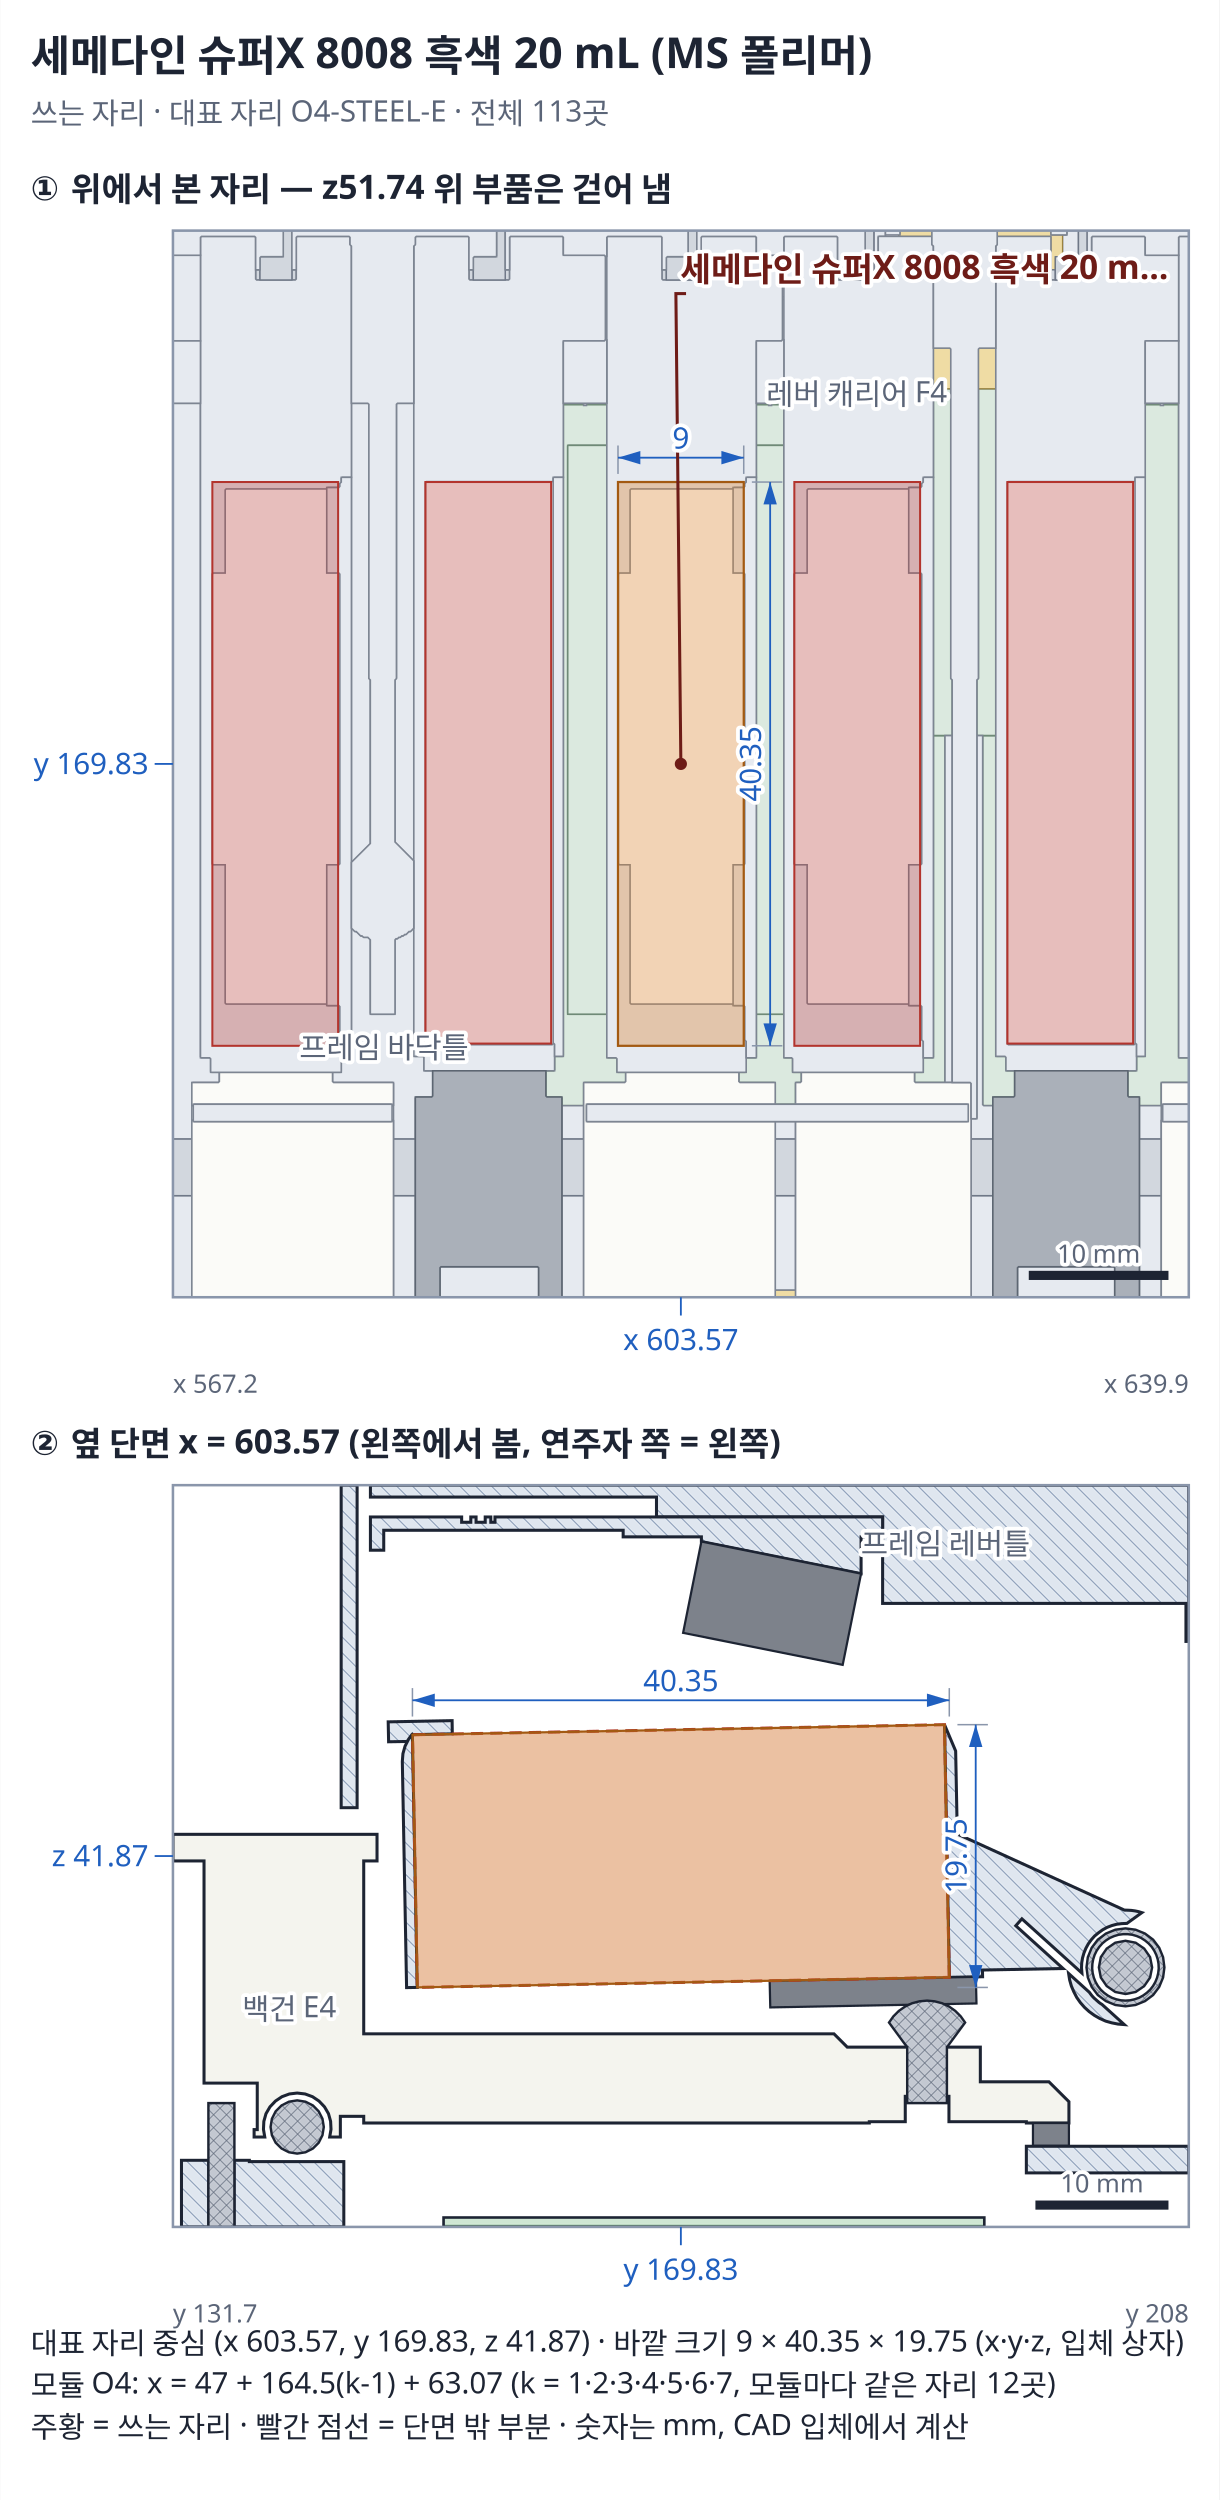
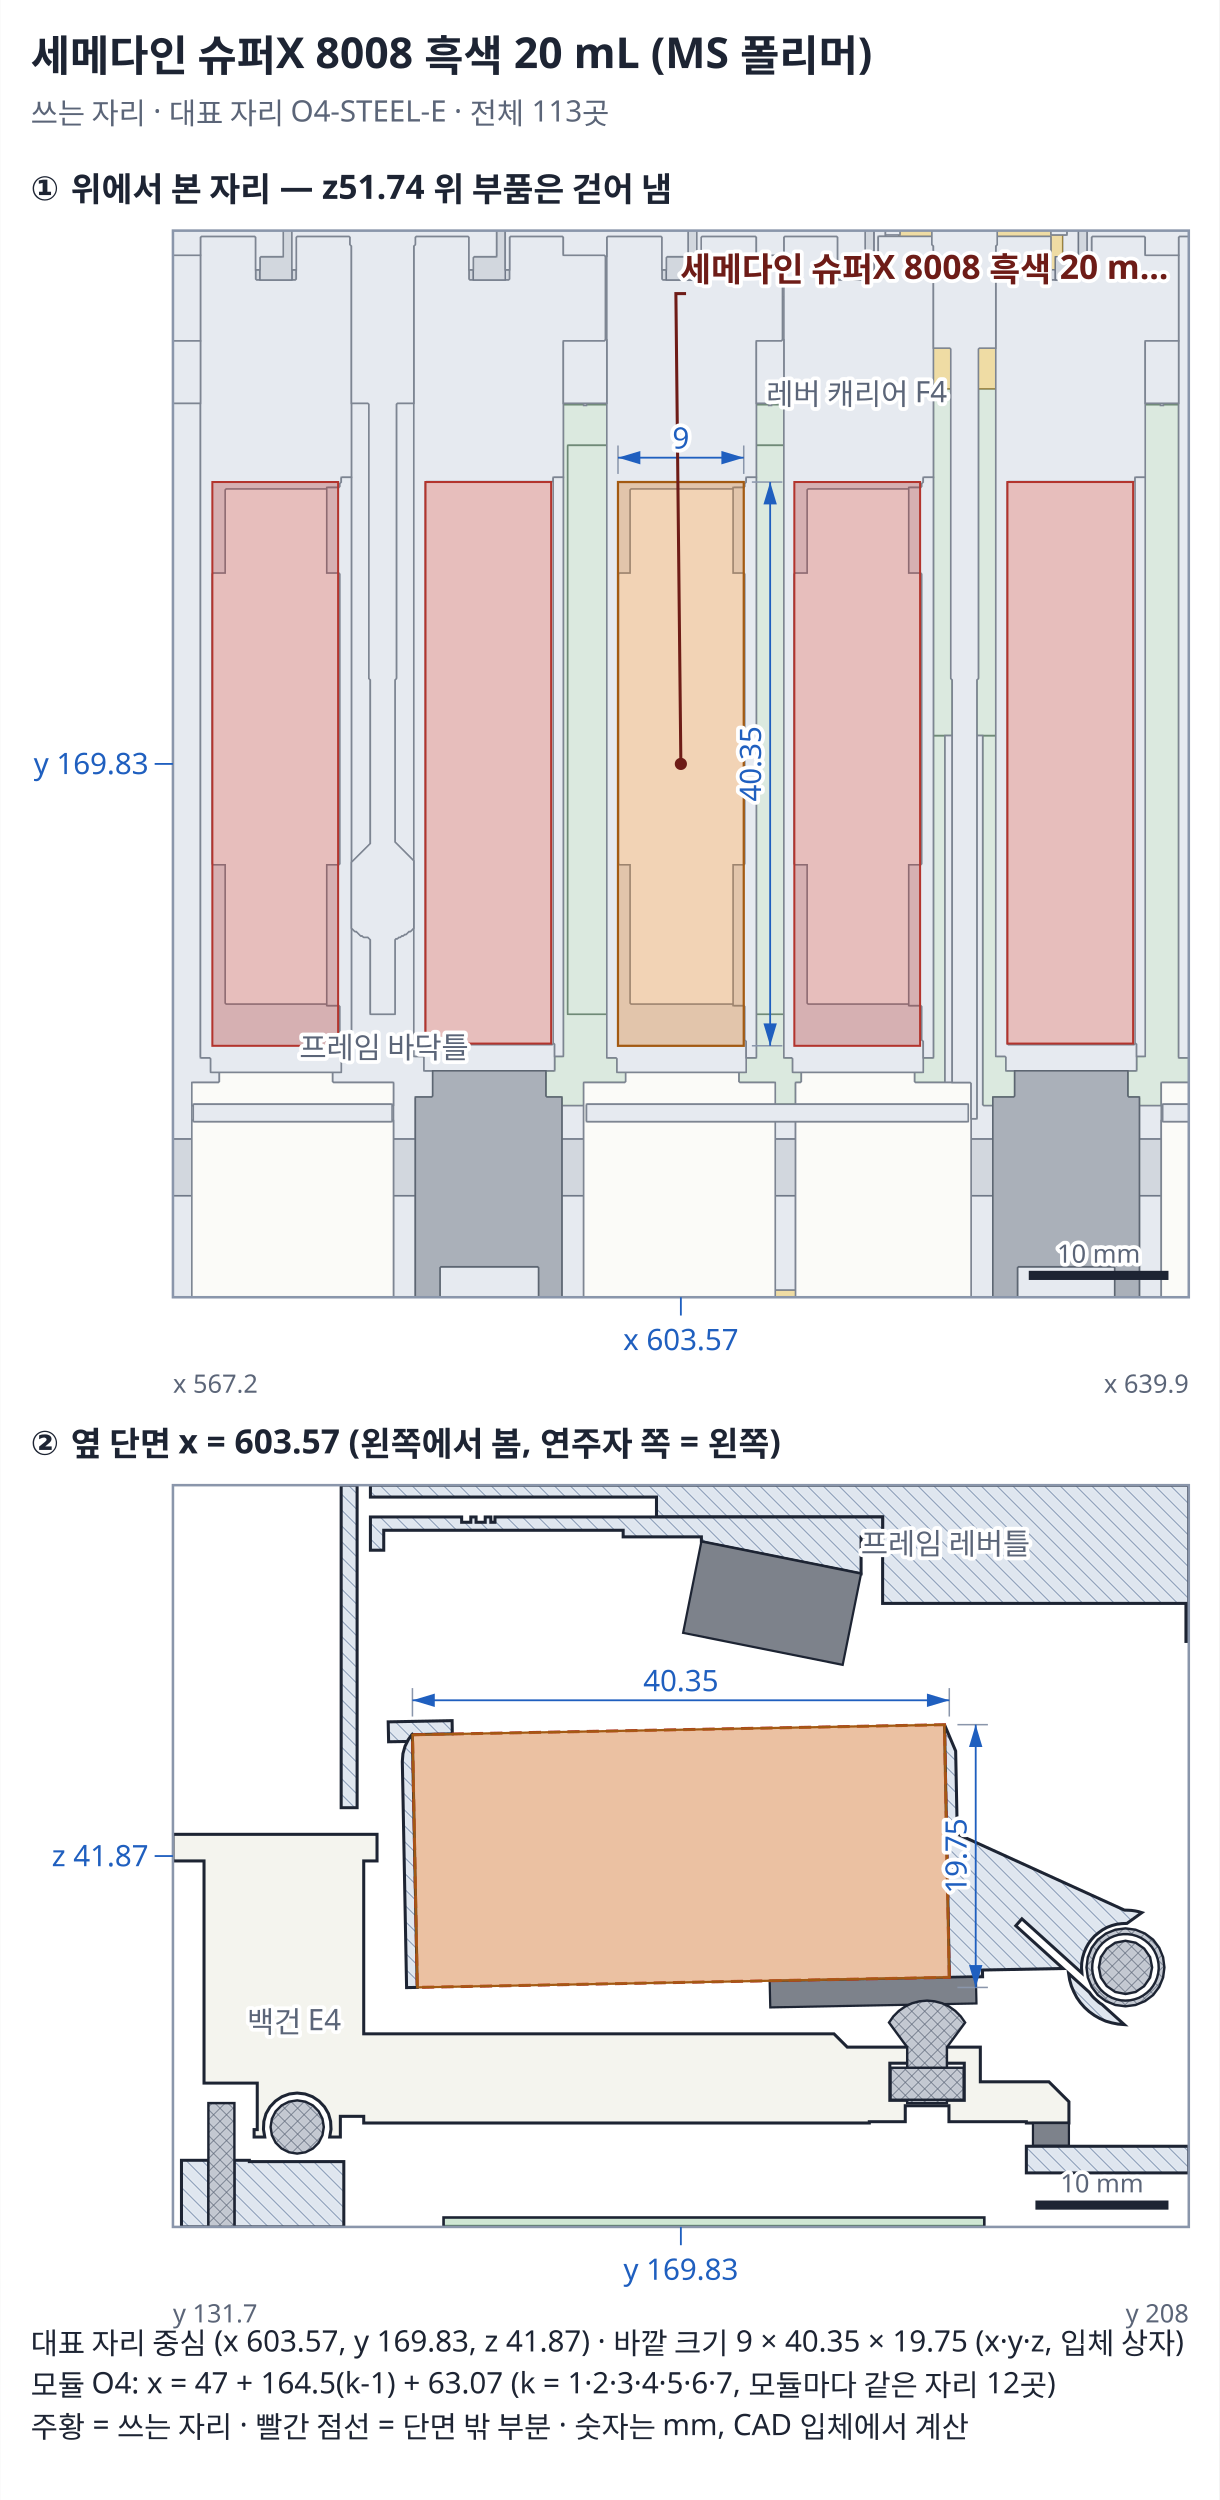
<svg xmlns="http://www.w3.org/2000/svg" viewBox="0 0 120 246.1" width="600" height="1230">
  <defs>
    <style>
.bg{fill:#ffffff}
.frame{fill:none;stroke:#1d2433;stroke-width:.5}
.t{font-family:'Apple SD Gothic Neo','Noto Sans KR','Malgun Gothic','IBM Plex Sans KR',sans-serif;fill:#1d2433}
.h{paint-order:stroke;stroke:#ffffff;stroke-width:.75;stroke-linejoin:round}
.tb{font-weight:700}
.td{fill:#1f5fbf}
.tm{fill:#5b6578}
.tr{fill:#c2410c}
.S-wood{fill:url(#hw);stroke:#1d2433;stroke-width:.4;stroke-linejoin:round}
.S-print{fill:url(#hp);stroke:#1d2433;stroke-width:.4;stroke-linejoin:round}
.S-metal{fill:url(#hm);stroke:#1d2433;stroke-width:.32;stroke-linejoin:round}
.S-rubber{fill:#50555e;stroke:#1d2433;stroke-width:.25}
.S-elec{fill:url(#he);stroke:#1d2433;stroke-width:.3}
.S-screen{fill:#3a4150;stroke:#1d2433;stroke-width:.3}
.S-cable{fill:#e3b23c;stroke:#6b5a1e;stroke-width:.18}
.S-ctx{fill:#eceef1;stroke:#a3aab5;stroke-width:.18}
.P-wood{fill:#f2e6d2;stroke:#39404d;stroke-width:.22;stroke-linejoin:round}
.P-print{fill:#e5ebf3;stroke:#39404d;stroke-width:.22;stroke-linejoin:round}
.P-metal{fill:#c9ced6;stroke:#39404d;stroke-width:.2}
.P-rubber{fill:#7d828b;stroke:#39404d;stroke-width:.18}
.P-elec{fill:#d3ead8;stroke:#39404d;stroke-width:.2}
.P-screen{fill:#596070;stroke:#39404d;stroke-width:.2}
.P-cable{fill:#f0cf7a;fill-opacity:.55;stroke:#8a7430;stroke-width:.14;stroke-opacity:.7}
.P-ctx{fill:#f2f3f5;stroke:#b3b9c3;stroke-width:.18}
.air{fill:#e8f1fb;stroke:none}
.hid{fill:none;stroke:#39404d;stroke-width:.24;stroke-dasharray:1.6 .9}
.hidc{fill:none;stroke:#c2410c;stroke-width:.28;stroke-dasharray:2.2 1.1}
.ph{fill:none;stroke:#5b6578;stroke-width:.3;stroke-dasharray:4 1 1 1}
.cl{fill:none;stroke:#6b7690;stroke-width:.2;stroke-dasharray:6 1.2 1 1.2}
.thin{fill:none;stroke:#39404d;stroke-width:.2}
.vis{fill:none;stroke:#1d2433;stroke-width:.3}
.sound{fill:none;stroke:#c2410c;stroke-width:.4;stroke-dasharray:3 1.2}
.ax{fill:none;stroke:#7a3fb5;stroke-width:.3;stroke-dasharray:5 1.2 1 1.2}
.keep{fill:none;stroke:#b42318;stroke-width:.3;stroke-dasharray:1.2 1}
.dm{fill:none;stroke:#1f5fbf;stroke-width:.18}
.ex{fill:none;stroke:#8a96ab;stroke-width:.15}
.ah{fill:#1f5fbf;stroke:none}
.ld{fill:none;stroke:#3d4555;stroke-width:.18}
.dot{fill:#3d4555}
.bal{fill:#ffffff;stroke:#1d2433;stroke-width:.25}
.secl{fill:none;stroke:#1d2433;stroke-width:.55}
.seca{fill:#1d2433}
.grid{fill:none;stroke:#1d2433;stroke-width:.25}
.grid2{fill:none;stroke:#8a96ab;stroke-width:.15}
.box{fill:#fbfbfc;stroke:#c3c9d3;stroke-width:.2}
.sheetply{fill:#fbf6ee;stroke:#1d2433;stroke-width:.35}
.zone{fill:#f4f6f9;stroke:#8a96ab;stroke-width:.2}
.datum{fill:none;stroke:#15803d;stroke-width:.9;stroke-linecap:round;stroke-opacity:.9}
.spot{fill:none;stroke:#c2410c;stroke-width:.32}
.spoth{fill:none;stroke:#c2410c;stroke-width:.32;stroke-dasharray:.45 .3}

.Zkw{fill:#fbfbf8;stroke:#7d8592;stroke-width:.16}.Zkb{fill:#aab0b9;stroke:#5d6672;stroke-width:.16}.Zpr{fill:#e6eaf0;stroke:#7d8592;stroke-width:.16}
.Zwd{fill:#efe4d0;stroke:#8a7a5e;stroke-width:.16}.Zel{fill:#dbe9df;stroke:#6f8a77;stroke-width:.16}.Zmt{fill:#d2d7de;stroke:#6f7887;stroke-width:.14}
.Zrb{fill:#c4c8ce;stroke:#6f7887;stroke-width:.14}.Zcb{fill:#efdca4;stroke:#9a8240;stroke-width:.12}
.Skw{fill:#f4f4ee;stroke:#1d2433;stroke-width:.3}.Skb{fill:#8e95a0;stroke:#1d2433;stroke-width:.3}.Spr{fill:url(#hp);stroke:#1d2433;stroke-width:.3}
.Swd{fill:url(#hw);stroke:#1d2433;stroke-width:.3}.Sel{fill:url(#he);stroke:#1d2433;stroke-width:.26}.Smt{fill:url(#hm);stroke:#1d2433;stroke-width:.24}
.Srb{fill:#7d828b;stroke:#1d2433;stroke-width:.22}.Scb{fill:#e3b23c;stroke:#6b5a1e;stroke-width:.16}
.HL{fill:#B3342D;fill-opacity:.88;stroke:#6e1c17;stroke-width:.3;stroke-linejoin:round}
.HLs{fill:#B3342D;stroke:#5a1511;stroke-width:.32;stroke-linejoin:round}
.HL2{fill:#B3342D;fill-opacity:.32;stroke:#B3342D;stroke-width:.2}
.HLp{fill:#B3342D;fill-opacity:.14;stroke:#B3342D;stroke-width:.3;stroke-dasharray:1.2 .7}
.HH{fill:#d9822b;fill-opacity:.35;stroke:#a35a12;stroke-width:.22}
.vf{fill:none;stroke:#8a96ab;stroke-width:.25}
.lead{fill:none;stroke:#6e1c17;stroke-width:.3}
.tl{fill:#6e1c17}
.nb{fill:#5b6578}
</style>
    <pattern id="hw" patternUnits="userSpaceOnUse" width="1.6" height="1.6" patternTransform="rotate(45)">
      <rect width="1.6" height="1.6" fill="#ecdcc2" />
      <line x1="0" y1="0" x2="0" y2="1.6" stroke="#a8875a" stroke-width=".22" />
    </pattern>
    <pattern id="hp" patternUnits="userSpaceOnUse" width="1.1" height="1.1" patternTransform="rotate(-45)">
      <rect width="1.1" height="1.1" fill="#dfe6ef" />
      <line x1="0" y1="0" x2="0" y2="1.1" stroke="#7f93b0" stroke-width=".16" />
    </pattern>
    <pattern id="hm" patternUnits="userSpaceOnUse" width=".9" height=".9" patternTransform="rotate(45)">
      <rect width=".9" height=".9" fill="#c3c8d1" />
      <path d="M0 0V.9M0 0H.9" stroke="#5d6778" stroke-width=".12" />
    </pattern>
    <pattern id="he" patternUnits="userSpaceOnUse" width="1.4" height="1.4">
      <rect width="1.4" height="1.4" fill="#cfe6d3" />
      <line x1="0" y1=".7" x2="1.4" y2=".7" stroke="#5f9a6c" stroke-width=".14" />
    </pattern>
    <clipPath id="c0">
      <rect x="17.00" y="22.70" width="100.00" height="105.00" />
    </clipPath>
    <clipPath id="c1">
      <rect x="17.00" y="146.20" width="100.00" height="73.02" />
    </clipPath>
  </defs>
  <rect class="bg" x="0" y="0" width="120" height="246.1" />
  <g class="L-geo">
    <path class="Zcb" fill-rule="evenodd" d="M78.29 126.99 76.29 126.99 76.29 127.84 78.29 127.84Z" clip-path="url(#c0)" />
    <path class="Zel" fill-rule="evenodd" d="M57.43 106.66 57.53 106.56 61.57 106.56 61.57 105.56 60.82 105.56 60.71 105.46 60.71 104.13 59.82 104.13 59.71 104.03 59.71 99.84 55.96 99.84 55.86 99.74 55.86 43.94 55.96 43.84 59.71 43.84 59.71 39.84 55.43 39.84 55.43 103.88 55.33 103.99 54.57 103.99 54.57 105.31 54.47 105.41 53.71 105.41 53.71 107.99 55.18 107.99 55.29 108.09 55.29 108.84 57.43 108.84ZM77.14 39.84 74.43 39.84 74.43 43.84 77.14 43.84ZM114.29 106.66 114.39 106.56 117.00 106.56 117.00 104.13 116.10 104.13 116.00 104.03 116.00 39.84 112.71 39.84 112.71 103.88 112.61 103.99 111.86 103.99 111.86 105.31 111.76 105.41 111.00 105.41 111.00 107.99 112.04 107.99 112.14 108.09 112.14 108.84 114.29 108.84ZM93.00 72.41 91.86 72.41 91.86 104.03 91.76 104.13 90.86 104.13 90.86 105.46 90.76 105.56 90.00 105.56 90.00 106.56 93.00 106.56ZM97.71 108.09 97.82 107.99 99.86 107.99 99.86 105.41 99.10 105.41 99.00 105.31 99.00 103.99 98.10 103.99 98.00 103.88 98.00 72.41 96.71 72.41 96.71 108.84 97.71 108.84ZM78.29 106.66 78.39 106.56 78.86 106.56 78.86 105.56 78.10 105.56 78.00 105.46 78.00 104.13 77.24 104.13 77.14 104.03 77.14 99.84 74.43 99.84 74.43 104.03 74.33 104.13 73.43 104.13 73.43 105.46 73.33 105.56 72.71 105.56 72.71 106.56 76.18 106.56 76.29 106.66 76.29 108.70 78.29 108.70Z" clip-path="url(#c0)" />
    <path class="Zel" fill-rule="evenodd" d="M59.71 43.84 55.86 43.84 55.86 99.84 59.71 99.84ZM77.14 43.84 74.43 43.84 74.43 99.84 77.14 99.84Z" clip-path="url(#c0)" />
    <path class="Zel" fill-rule="evenodd" d="M93.71 66.88 93.57 66.74 93.57 38.27 91.86 38.27 91.86 72.41 93.71 72.41ZM98.00 38.27 96.29 38.27 96.29 66.74 96.14 66.88 96.14 72.41 98.00 72.41Z" clip-path="url(#c0)" />
    <path class="Zpr" fill-rule="evenodd" d="M86.43 23.37 86.53 23.27 87.14 23.27 87.14 22.70 86.00 22.70 86.00 26.56 86.43 26.56ZM106.14 22.70 105.00 22.70 105.00 23.03 104.90 23.13 104.57 23.13 104.57 25.27 106.14 25.27ZM57.71 39.63 57.43 39.63 57.43 39.91 57.71 39.91ZM75.93 39.63 75.64 39.63 75.64 39.91 75.93 39.91ZM114.50 39.63 114.21 39.63 114.21 39.91 114.50 39.91ZM18.86 106.66 18.96 106.56 21.57 106.56 21.57 105.56 20.82 105.56 20.71 105.46 20.71 104.13 19.82 104.13 19.71 104.03 19.71 39.70 17.00 39.70 17.00 112.13 18.86 112.13ZM36.43 83.09 36.43 66.88 36.29 66.74 36.29 39.70 34.57 39.70 34.57 84.82 34.66 84.86ZM40.71 84.68 40.71 39.70 39.00 39.70 39.00 66.74 38.86 66.88 38.86 82.94 40.63 84.71ZM93.71 72.41 93.00 72.41 93.00 106.56 93.71 106.56ZM97.71 108.84 96.82 108.84 96.71 108.74 96.71 72.41 96.14 72.41 96.14 110.03 96.04 110.13 95.57 110.13 95.57 112.13 97.71 112.13ZM40.86 108.09 40.96 107.99 42.57 107.99 42.57 105.41 41.82 105.41 41.71 105.31 41.71 103.99 40.82 103.99 40.71 103.88 40.71 91.44 40.63 91.40 40.33 91.70 40.18 91.70 39.90 91.99 39.76 91.99 39.61 92.13 39.47 92.13 39.33 92.27 39.18 92.27 39.04 92.41 38.86 92.41 38.86 99.74 38.76 99.84 36.53 99.84 36.43 99.74 36.43 92.46 36.24 92.27 35.82 92.27 35.67 92.13 35.53 92.13 35.10 91.70 34.96 91.70 34.66 91.40 34.57 91.44 34.57 104.03 34.47 104.13 33.57 104.13 33.57 105.46 33.47 105.56 32.71 105.56 32.71 106.56 38.61 106.56 38.71 106.66 38.71 112.13 40.86 112.13ZM57.43 108.84 55.29 108.84 55.29 112.13 57.43 112.13ZM114.29 108.84 112.14 108.84 112.14 112.13 114.29 112.13ZM78.29 110.41 76.29 110.41 76.29 112.13 78.29 112.13ZM18.86 117.70 17.00 117.70 17.00 127.84 18.86 127.84ZM40.86 117.70 38.71 117.70 38.71 127.84 40.86 127.84ZM57.43 117.70 55.29 117.70 55.29 127.84 57.43 127.84ZM78.29 117.70 76.29 117.70 76.29 126.99 78.29 126.99ZM97.71 117.70 95.57 117.70 95.57 127.84 97.71 127.84ZM114.29 117.70 112.14 117.70 112.14 127.84 114.29 127.84ZM53.00 124.70 43.29 124.70 43.29 127.84 53.00 127.84ZM109.71 124.70 100.14 124.70 100.14 127.84 109.71 127.84Z" clip-path="url(#c0)" />
    <path class="Zmt" fill-rule="evenodd" d="M18.86 112.13 17.00 112.13 17.00 117.70 18.86 117.70ZM40.86 112.13 38.71 112.13 38.71 117.70 40.86 117.70ZM57.43 112.13 55.29 112.13 55.29 117.70 57.43 117.70ZM78.29 112.13 76.29 112.13 76.29 117.70 78.29 117.70ZM97.71 112.13 95.57 112.13 95.57 117.70 97.71 117.70ZM114.29 112.13 112.14 112.13 112.14 117.70 114.29 117.70Z" clip-path="url(#c0)" />
    <path class="Zcb" fill-rule="evenodd" d="M91.71 22.70 88.57 22.70 88.57 23.03 88.42 23.18 88.45 23.27 91.71 23.27ZM103.86 25.37 103.96 25.27 104.57 25.27 104.57 23.13 103.53 23.13 103.43 23.03 103.43 22.70 98.14 22.70 98.14 23.27 103.33 23.27 103.43 23.37 103.43 26.56 103.86 26.56ZM93.57 34.27 91.86 34.27 91.86 38.27 93.57 38.27ZM98.00 34.27 96.29 34.27 96.29 38.27 98.00 38.27Z" clip-path="url(#c0)" />
    <path class="Zmt" fill-rule="evenodd" d="M25.57 26.56 25.14 26.56 25.14 27.56 25.57 27.56ZM29.14 26.56 28.71 26.56 28.71 27.56 29.14 27.56ZM46.57 26.56 46.14 26.56 46.14 27.56 46.57 27.56ZM50.14 26.56 49.71 26.56 49.71 27.56 50.14 27.56ZM65.57 26.56 65.14 26.56 65.14 27.56 65.57 27.56ZM69.00 26.56 68.57 26.56 68.57 27.56 69.00 27.56ZM82.86 26.56 82.43 26.56 82.43 27.56 82.86 27.56ZM86.43 26.56 86.00 26.56 86.00 27.56 86.43 27.56ZM103.86 26.56 103.43 26.56 103.43 27.56 103.86 27.56ZM107.43 26.56 107.00 26.56 107.00 27.56 107.43 27.56ZM59.79 29.20 59.50 29.20 59.50 29.49 59.79 29.49ZM77.21 29.20 76.93 29.20 76.93 29.49 77.21 29.49Z" clip-path="url(#c0)" />
    <path class="Zkw" fill-rule="evenodd" d="M38.71 108.82 38.71 106.56 32.82 106.56 32.71 106.46 32.71 105.56 21.57 105.56 21.57 106.46 21.47 106.56 18.86 106.56 18.86 108.82 18.95 108.86 19.10 108.70 38.47 108.70 38.63 108.86ZM38.71 110.30 38.63 110.26 38.47 110.41 19.10 110.41 18.95 110.26 18.86 110.30 18.86 127.84 38.71 127.84Z" clip-path="url(#c0)" />
    <path class="Zkw" fill-rule="evenodd" d="M76.29 110.41 57.82 110.41 57.71 110.31 57.71 108.80 57.82 108.70 76.29 108.70 76.29 106.56 72.82 106.56 72.71 106.46 72.71 105.56 61.57 105.56 61.57 106.46 61.47 106.56 57.43 106.56 57.43 127.84 76.29 127.84Z" clip-path="url(#c0)" />
    <path class="Zkw" fill-rule="evenodd" d="M95.57 106.56 90.10 106.56 90.00 106.46 90.00 105.56 78.86 105.56 78.86 106.46 78.76 106.56 78.29 106.56 78.29 108.70 95.18 108.70 95.29 108.80 95.29 110.31 95.18 110.41 78.29 110.41 78.29 127.84 95.57 127.84Z" clip-path="url(#c0)" />
    <path class="Zkw" fill-rule="evenodd" d="M114.53 108.70 117.00 108.70 117.00 106.56 114.29 106.56 114.29 108.82 114.37 108.86ZM117.00 110.41 114.53 110.41 114.37 110.26 114.29 110.30 114.29 127.84 117.00 127.84Z" clip-path="url(#c0)" />
    <path class="Zpr" fill-rule="evenodd" d="M33.57 102.46 33.43 102.31 33.43 98.99 32.24 98.99 32.10 98.84 22.24 98.84 22.14 98.74 22.14 85.13 20.96 85.13 20.86 85.03 20.86 56.52 20.96 56.41 22.14 56.41 22.14 48.23 22.24 48.13 32.10 48.13 32.24 47.99 33.43 47.99 33.43 47.66 33.57 47.52 33.57 47.09 33.67 46.99 34.57 46.99 34.57 24.17 34.43 24.03 34.43 23.27 29.14 23.27 29.14 27.46 29.04 27.56 25.24 27.56 25.14 27.46 25.14 23.27 19.71 23.27 19.71 104.13 20.61 104.13 20.71 104.23 20.71 105.56 33.57 105.56Z" clip-path="url(#c0)" />
    <path class="Zpr" fill-rule="evenodd" d="M34.57 46.99 33.57 46.99 33.57 47.46 33.43 47.60 33.43 47.88 33.33 47.99 32.14 47.99 32.14 56.41 33.33 56.41 33.43 56.52 33.43 85.03 33.33 85.13 32.14 85.13 32.14 98.99 33.33 98.99 33.43 99.09 33.43 102.37 33.57 102.52 33.57 104.13 34.57 104.13Z" clip-path="url(#c0)" />
    <path class="Zpr" fill-rule="evenodd" d="M73.43 102.46 73.29 102.31 73.29 98.99 72.24 98.99 72.10 98.84 62.10 98.84 62.00 98.74 62.00 85.13 60.96 85.13 60.86 85.03 60.86 56.52 60.96 56.41 62.00 56.41 62.00 48.23 62.10 48.13 72.10 48.13 72.24 47.99 73.29 47.99 73.29 47.66 73.43 47.52 73.43 47.09 73.53 46.99 74.43 46.99 74.43 33.66 74.53 33.56 77.00 33.56 77.00 25.13 74.53 25.13 74.43 25.03 74.43 23.27 69.00 23.27 69.00 27.46 68.90 27.56 65.24 27.56 65.14 27.46 65.14 23.27 59.71 23.27 59.71 104.13 60.61 104.13 60.71 104.23 60.71 105.56 73.43 105.56Z" clip-path="url(#c0)" />
    <path class="Zpr" fill-rule="evenodd" d="M74.43 46.99 73.43 46.99 73.43 47.46 73.29 47.60 73.29 47.88 73.18 47.99 72.14 47.99 72.14 56.41 73.18 56.41 73.29 56.52 73.29 85.03 73.18 85.13 72.14 85.13 72.14 98.99 73.18 98.99 73.29 99.09 73.29 102.37 73.43 102.52 73.43 104.13 74.43 104.13Z" clip-path="url(#c0)" />
    <path class="Zpr" fill-rule="evenodd" d="M90.86 102.46 90.71 102.31 90.71 98.99 89.53 98.99 89.39 98.84 79.53 98.84 79.43 98.74 79.43 85.13 78.24 85.13 78.14 85.03 78.14 56.52 78.24 56.41 79.43 56.41 79.43 48.23 79.53 48.13 89.39 48.13 89.53 47.99 90.71 47.99 90.71 47.66 90.86 47.52 90.86 47.09 90.96 46.99 91.86 46.99 91.86 24.17 91.71 24.03 91.71 23.27 86.43 23.27 86.43 27.46 86.33 27.56 82.53 27.56 82.43 27.46 82.43 23.27 77.14 23.27 77.14 104.13 77.90 104.13 78.00 104.23 78.00 105.56 90.86 105.56Z" clip-path="url(#c0)" />
    <path class="Zpr" fill-rule="evenodd" d="M91.86 46.99 90.86 46.99 90.86 47.46 90.71 47.60 90.71 47.88 90.61 47.99 89.43 47.99 89.43 56.41 90.61 56.41 90.71 56.52 90.71 85.03 90.61 85.13 89.43 85.13 89.43 98.99 90.61 98.99 90.71 99.09 90.71 102.37 90.86 102.52 90.86 104.13 91.86 104.13Z" clip-path="url(#c0)" />
    <path class="Zpr" fill-rule="evenodd" d="M117.00 23.27 116.00 23.27 116.00 104.13 117.00 104.13Z" clip-path="url(#c0)" />
    <path class="Zpr" fill-rule="evenodd" d="M19.71 25.13 17.00 25.13 17.00 33.56 19.71 33.56Z" clip-path="url(#c0)" />
    <path class="Zpr" fill-rule="evenodd" d="M54.57 102.72 54.48 102.69 54.33 102.84 41.96 102.84 41.86 102.74 41.86 47.52 41.96 47.41 54.43 47.41 54.43 47.09 54.53 46.99 55.43 46.99 55.43 33.66 55.53 33.56 59.57 33.56 59.57 25.13 55.53 25.13 55.43 25.03 55.43 23.27 50.14 23.27 50.14 27.46 50.04 27.56 46.24 27.56 46.14 27.46 46.14 23.27 40.86 23.27 40.86 24.03 40.71 24.17 40.71 103.99 41.61 103.99 41.71 104.09 41.71 105.41 54.57 105.41Z" clip-path="url(#c0)" />
    <path class="Zpr" fill-rule="evenodd" d="M55.43 46.99 54.43 46.99 54.43 102.66 54.57 102.80 54.57 103.99 55.43 103.99Z" clip-path="url(#c0)" />
    <path class="Zpr" fill-rule="evenodd" d="M111.86 102.72 111.77 102.69 111.61 102.84 99.24 102.84 99.14 102.74 99.14 47.52 99.24 47.41 111.71 47.41 111.71 47.09 111.82 46.99 112.71 46.99 112.71 33.66 112.82 33.56 116.00 33.56 116.00 25.13 112.82 25.13 112.71 25.03 112.71 23.27 107.43 23.27 107.43 27.46 107.33 27.56 103.53 27.56 103.43 27.46 103.43 23.27 98.14 23.27 98.14 24.03 98.00 24.17 98.00 103.99 98.90 103.99 99.00 104.09 99.00 105.41 111.86 105.41Z" clip-path="url(#c0)" />
    <path class="Zpr" fill-rule="evenodd" d="M112.71 46.99 111.71 46.99 111.71 102.66 111.86 102.80 111.86 103.99 112.71 103.99Z" clip-path="url(#c0)" />
    <path class="Zmt" fill-rule="evenodd" d="M28.71 22.70 27.86 22.70 27.86 25.17 27.76 25.27 25.57 25.27 25.57 27.56 28.71 27.56Z" clip-path="url(#c0)" />
    <path class="Zmt" fill-rule="evenodd" d="M49.71 22.70 48.86 22.70 48.86 25.17 48.76 25.27 46.57 25.27 46.57 27.56 49.71 27.56Z" clip-path="url(#c0)" />
    <path class="Zmt" fill-rule="evenodd" d="M68.57 22.70 67.71 22.70 67.71 25.17 67.61 25.27 65.57 25.27 65.57 27.56 68.57 27.56Z" clip-path="url(#c0)" />
    <path class="Zmt" fill-rule="evenodd" d="M86.00 22.70 85.14 22.70 85.14 25.17 85.04 25.27 82.86 25.27 82.86 27.56 86.00 27.56Z" clip-path="url(#c0)" />
    <path class="Zmt" fill-rule="evenodd" d="M107.00 22.70 106.14 22.70 106.14 25.17 106.04 25.27 103.86 25.27 103.86 27.56 107.00 27.56Z" clip-path="url(#c0)" />
    <path class="Zkb" fill-rule="evenodd" d="M43.29 124.80 43.39 124.70 52.90 124.70 53.00 124.80 53.00 127.84 55.29 127.84 55.29 107.99 53.82 107.99 53.71 107.88 53.71 105.41 42.57 105.41 42.57 107.88 42.47 107.99 40.86 107.99 40.86 127.84 43.29 127.84Z" clip-path="url(#c0)" />
    <path class="Zkb" fill-rule="evenodd" d="M100.14 124.80 100.24 124.70 109.61 124.70 109.71 124.80 109.71 127.84 112.14 127.84 112.14 107.99 111.10 107.99 111.00 107.88 111.00 105.41 99.86 105.41 99.86 107.88 99.76 107.99 97.71 107.99 97.71 127.84 100.14 127.84Z" clip-path="url(#c0)" />
    <path class="Zpr" fill-rule="evenodd" d="M25.57 25.37 25.67 25.27 27.86 25.27 27.86 22.70 17.00 22.70 17.00 25.13 19.71 25.13 19.71 23.37 19.82 23.27 25.04 23.27 25.14 23.37 25.14 26.56 25.57 26.56ZM38.86 92.52 38.96 92.41 39.10 92.41 39.24 92.27 39.39 92.27 39.53 92.13 39.67 92.13 39.82 91.99 39.96 91.99 40.24 91.70 40.39 91.70 40.71 91.37 40.71 84.74 38.86 82.88 38.86 66.94 39.00 66.80 39.00 39.80 39.10 39.70 40.71 39.70 40.71 24.23 40.86 24.09 40.86 23.37 40.96 23.27 46.04 23.27 46.14 23.37 46.14 26.56 46.57 26.56 46.57 25.37 46.67 25.27 48.86 25.27 48.86 22.70 28.71 22.70 28.71 26.56 29.14 26.56 29.14 23.37 29.24 23.27 34.33 23.27 34.43 23.37 34.43 24.09 34.57 24.23 34.57 39.70 36.18 39.70 36.29 39.80 36.29 66.80 36.43 66.94 36.43 83.03 34.57 84.88 34.57 91.37 34.90 91.70 35.04 91.70 35.47 92.13 35.61 92.13 35.76 92.27 36.18 92.27 36.43 92.52 36.43 99.84 38.86 99.84ZM50.14 23.37 50.24 23.27 55.33 23.27 55.43 23.37 55.43 25.13 59.47 25.13 59.63 25.28 59.71 25.25 59.71 23.37 59.82 23.27 65.04 23.27 65.14 23.37 65.14 26.56 65.57 26.56 65.57 25.37 65.67 25.27 67.71 25.27 67.71 22.70 49.71 22.70 49.71 26.56 50.14 26.56ZM69.00 23.37 69.10 23.27 74.33 23.27 74.43 23.37 74.43 25.13 76.90 25.13 77.05 25.28 77.14 25.25 77.14 23.37 77.24 23.27 82.33 23.27 82.43 23.37 82.43 26.56 82.86 26.56 82.86 25.37 82.96 25.27 85.14 25.27 85.14 22.70 68.57 22.70 68.57 26.56 69.00 26.56ZM88.57 22.70 87.14 22.70 87.14 23.13 88.57 23.13ZM96.14 66.94 96.29 66.80 96.29 34.37 96.39 34.27 98.00 34.27 98.00 24.23 98.14 24.09 98.14 22.70 91.71 22.70 91.71 24.09 91.86 24.23 91.86 34.27 93.47 34.27 93.57 34.37 93.57 66.80 93.71 66.94 93.71 106.56 95.47 106.56 95.57 106.66 95.57 110.13 96.14 110.13ZM105.00 22.70 103.43 22.70 103.43 23.13 105.00 23.13ZM107.43 23.37 107.53 23.27 112.61 23.27 112.71 23.37 112.71 25.13 116.00 25.13 116.00 23.37 116.10 23.27 117.00 23.27 117.00 22.70 107.00 22.70 107.00 26.56 107.43 26.56ZM59.71 33.44 59.63 33.40 59.47 33.56 55.43 33.56 55.43 39.70 59.71 39.70ZM77.14 33.44 77.05 33.40 76.90 33.56 74.43 33.56 74.43 39.70 77.14 39.70ZM19.71 33.56 17.00 33.56 17.00 39.70 19.71 39.70ZM116.00 33.56 112.71 33.56 112.71 39.70 116.00 39.70Z" clip-path="url(#c0)" />
    <path class="Zpr" fill-rule="evenodd" d="M38.57 108.70 19.00 108.70 19.00 110.41 38.57 110.41ZM95.29 108.70 57.71 108.70 57.71 110.41 95.29 110.41ZM117.00 108.70 114.43 108.70 114.43 110.41 117.00 110.41Z" clip-path="url(#c0)" />
    <path class="Spr" fill-rule="evenodd" d="M41.05 195.64 40.57 170.76 44.50 170.68 44.48 169.38 38.19 169.50 38.23 171.46 40.06 171.43 40.18 171.23 40.32 171.03 40.47 170.83 40.67 170.61 40.20 171.20 39.85 171.89 39.64 172.63 39.58 173.40 40.00 195.66ZM96.70 194.59 96.69 193.93 104.62 193.78 99.97 189.57 100.57 188.89 106.48 194.23 106.44 193.72 106.46 193.22 106.54 192.74 106.68 192.25 106.87 191.79 107.11 191.35 107.40 190.95 107.73 190.58 108.12 190.26 108.52 189.97 108.96 189.73 109.43 189.55 109.91 189.42 110.41 189.36 110.91 189.34 112.38 188.28 112.05 188.18 111.71 188.11 111.35 188.06 111.01 188.04 110.66 188.03 94.21 180.54 94.05 172.37 92.95 169.77 93.43 194.65ZM108.46 197.32 108.30 197.22 108.15 197.11 107.71 196.72 107.57 196.58 107.44 196.43 107.32 196.27 107.21 196.12 105.17 194.27 105.27 194.90 105.44 195.50 105.68 196.07 105.97 196.63 106.32 197.13 106.74 197.61 107.19 198.02 107.70 198.39 108.24 198.70 108.82 198.96 109.42 199.13 110.03 199.25 110.65 199.30Z" clip-path="url(#c1)" />
    <path class="Spr" fill-rule="evenodd" d="M20.52 212.66 17.84 212.66 17.84 219.22 20.52 219.22ZM33.82 212.79 24.52 212.79 24.52 212.66 23.02 212.66 23.02 219.22 33.82 219.22Z" clip-path="url(#c1)" />
    <path class="Spr" fill-rule="evenodd" d="M117.00 146.20 36.44 146.20 36.44 147.37 64.60 147.37 64.60 149.33 86.86 149.33 86.86 157.84 116.72 157.84 116.72 161.58 117.00 161.58ZM117.00 211.28 101.01 211.28 101.01 213.90 117.00 213.90Z" clip-path="url(#c1)" />
    <path class="Spr" fill-rule="evenodd" d="M35.13 146.20 33.56 146.20 33.56 177.95 35.13 177.95Z" clip-path="url(#c1)" />
    <path class="Spr" fill-rule="evenodd" d="M84.74 151.29 86.86 151.29 86.86 149.33 48.70 149.33 48.70 149.85 48.29 149.85 48.29 149.33 47.74 149.33 47.74 149.85 46.84 149.85 46.84 149.33 46.32 149.33 46.32 149.85 45.42 149.85 45.42 149.33 36.44 149.33 36.44 152.60 37.75 152.60 37.75 150.64 61.32 150.64 61.32 151.29 69.02 151.29 69.02 151.75 84.74 154.91Z" clip-path="url(#c1)" />
-     <path class="Skw" fill-rule="evenodd" d="M25.91 209.61 25.95 208.82 26.16 208.07 26.55 207.40 27.09 206.83 27.73 206.40 28.46 206.13 29.23 206.04 30.01 206.13 30.74 206.40 31.38 206.83 31.92 207.40 32.31 208.07 32.52 208.82 32.56 209.61 32.43 210.37 33.48 210.37 33.48 208.33 35.78 208.33 35.78 208.99 85.55 208.99 85.55 208.86 89.09 208.86 89.09 206.36 89.48 206.36 89.48 201.52 83.38 201.52 82.07 200.21 35.78 200.21 35.78 183.19 37.09 183.19 37.09 180.57 17.00 180.57 17.00 183.19 20.06 183.19 20.06 205.06 25.30 205.06 25.30 209.64 24.99 209.64 24.99 210.37 26.04 210.37ZM105.20 206.89 103.23 204.93 96.48 204.93 96.48 201.52 92.99 201.52 92.99 206.36 93.39 206.36 93.39 208.86 101.01 208.86 101.01 208.99 105.20 208.99Z" clip-path="url(#c1)" />
+     <path class="Skw" fill-rule="evenodd" d="M25.91 209.61 25.95 208.82 26.16 208.07 26.55 207.40 27.09 206.83 27.73 206.40 28.46 206.13 29.23 206.04 30.01 206.13 30.74 206.40 31.38 206.83 31.92 207.40 32.31 208.07 32.52 208.82 32.56 209.61 32.43 210.37 33.48 210.37 33.48 208.33 35.78 208.33 35.78 208.99 85.55 208.99 85.55 208.86 89.09 208.86 89.09 207.29 93.39 207.29 93.39 208.86 101.01 208.86 101.01 208.99 105.20 208.99 105.20 206.89 103.23 204.93 96.48 204.93 96.48 201.52 93.06 201.52 93.06 203.10 94.90 203.10 94.90 206.76 87.57 206.76 87.57 203.10 89.42 203.10 89.42 201.52 83.38 201.52 82.07 200.21 35.78 200.21 35.78 183.19 37.09 183.19 37.09 180.57 17.00 180.57 17.00 183.19 20.06 183.19 20.06 205.06 25.30 205.06 25.30 209.64 24.99 209.64 24.99 210.37 26.04 210.37Z" clip-path="url(#c1)" />
    <path class="Srb" fill-rule="evenodd" d="M105.20 208.99 101.66 208.99 101.66 211.22 105.20 211.22Z" clip-path="url(#c1)" />
    <path class="Srb" fill-rule="evenodd" d="M96.10 197.22 96.04 194.60 75.74 194.99 75.80 197.61Z" clip-path="url(#c1)" />
    <path class="Srb" fill-rule="evenodd" d="M84.74 154.91 69.02 151.75 67.22 160.74 82.93 163.89Z" clip-path="url(#c1)" />
    <path class="Sel" fill-rule="evenodd" d="M96.87 218.29 43.64 218.29 43.64 219.22 96.87 219.22Z" clip-path="url(#c1)" />
    <path class="Smt" fill-rule="evenodd" d="M93.19 201.52 93.20 201.52 94.98 199.10 94.55 198.49 94.01 197.95 93.40 197.52 92.72 197.20 91.98 197.01 91.24 196.94 90.49 197.01 89.76 197.20 89.08 197.52 88.46 197.95 87.92 198.49 87.49 199.10 89.27 201.52 89.28 201.52 89.28 207.03 93.19 207.03Z" clip-path="url(#c1)" />
+     <path class="Smt" fill-rule="evenodd" d="M94.84 203.55 87.64 203.55 87.64 206.70 94.84 206.70Z" clip-path="url(#c1)" />
    <path class="Smt" fill-rule="evenodd" d="M111.76 197.37 112.69 196.99 113.49 196.39 114.09 195.59 114.47 194.66 114.60 193.67 114.47 192.67 114.09 191.74 113.49 190.94 112.69 190.34 111.76 189.96 110.77 189.83 109.77 189.96 108.84 190.34 108.04 190.94 107.44 191.74 107.06 192.67 106.93 193.67 107.06 194.66 107.44 195.59 108.04 196.39 108.84 196.99 109.77 197.37 110.77 197.50ZM110.31 196.91 109.86 196.81 109.43 196.66 109.03 196.44 108.66 196.17 108.33 195.86 108.05 195.50 107.82 195.10 107.65 194.68 107.54 194.23 107.49 193.78 107.51 193.32 107.59 192.87 107.73 192.44 107.93 192.03 108.19 191.65 108.49 191.31 108.84 191.02 109.23 190.77 109.65 190.59 110.08 190.46 110.54 190.40 110.99 190.40 111.45 190.46 111.89 190.59 112.30 190.77 112.69 191.02 113.04 191.31 113.35 191.65 113.60 192.03 113.80 192.44 113.94 192.87 114.02 193.32 114.04 193.78 113.99 194.23 113.88 194.68 113.71 195.10 113.48 195.50 113.20 195.86 112.87 196.17 112.50 196.44 112.10 196.66 111.67 196.81 111.22 196.91 110.77 196.94Z" clip-path="url(#c1)" />
    <path class="Smt" fill-rule="evenodd" d="M30.05 211.87 30.78 211.50 31.35 210.93 31.72 210.19 31.85 209.38 31.72 208.57 31.35 207.84 30.78 207.26 30.05 206.89 29.23 206.76 28.42 206.89 27.69 207.26 27.11 207.84 26.74 208.57 26.61 209.38 26.74 210.19 27.11 210.93 27.69 211.50 28.42 211.87 29.23 212.00Z" clip-path="url(#c1)" />
    <path class="Smt" fill-rule="evenodd" d="M23.05 207.03 20.49 207.03 20.49 219.22 23.05 219.22Z" clip-path="url(#c1)" />
    <path class="Smt" fill-rule="evenodd" d="M111.77 196.09 112.61 195.51 113.19 194.67 113.39 193.67 113.19 192.66 112.61 191.82 111.77 191.24 110.77 191.05 109.76 191.24 108.92 191.82 108.34 192.66 108.15 193.67 108.34 194.67 108.92 195.51 109.76 196.09 110.77 196.29Z" clip-path="url(#c1)" />
  </g>
  <g class="L-over">
    <path class="HL2" fill-rule="evenodd" d="M33.26 47.45 20.88 47.45 20.88 102.95 33.26 102.95Z" clip-path="url(#c0)" />
    <path class="HL2" fill-rule="evenodd" d="M54.23 47.45 41.85 47.45 41.85 102.73 54.23 102.73Z" clip-path="url(#c0)" />
    <path class="HL2" fill-rule="evenodd" d="M90.55 47.45 78.17 47.45 78.17 102.95 90.55 102.95Z" clip-path="url(#c0)" />
    <path class="HL2" fill-rule="evenodd" d="M111.52 47.45 99.14 47.45 99.14 102.73 111.52 102.73Z" clip-path="url(#c0)" />
    <path class="HH" fill-rule="evenodd" d="M73.19 47.45 60.81 47.45 60.81 102.95 73.19 102.95Z" clip-path="url(#c0)" />
    <rect class="vf" x="17.000" y="22.700" width="100.000" height="105.000" />
    <rect class="seca" x="101.248" y="125.100" width="13.752" height="0.900" />
    <path class="HLp" fill-rule="evenodd" d="M93.42 194.65 92.95 169.78 40.58 170.77 41.05 195.64Z" clip-path="url(#c1)" />
    <path class="HH" fill-rule="evenodd" d="M93.42 194.65 92.95 169.78 40.58 170.77 41.05 195.64Z" clip-path="url(#c1)" />
    <rect class="vf" x="17.000" y="146.200" width="100.000" height="73.019" />
    <rect class="seca" x="101.902" y="216.619" width="13.098" height="0.900" />
  </g>
  <g class="L-dim">
    <path class="dm" d="M67.000 127.700 L67.000 129.500" />
    <path class="dm" d="M15.200 75.200 L17.000 75.200" />
    <path class="ex" d="M60.811 46.654 L60.811 43.854" />
    <path class="ex" d="M73.189 46.654 L73.189 43.854" />
    <path class="dm" d="M60.811 45.054 L73.189 45.054" />
    <path class="ah" d="M60.811 45.054 L63.011 44.394 L63.011 45.714 Z" />
    <path class="ah" d="M73.189 45.054 L70.989 45.714 L70.989 44.394 Z" />
    <path class="ex" d="M73.989 47.454 L76.989 47.454" />
    <path class="ex" d="M73.989 102.946 L76.989 102.946" />
    <path class="dm" d="M75.789 47.454 L75.789 102.946" />
    <path class="ah" d="M75.789 47.454 L76.449 49.654 L75.129 49.654 Z" />
    <path class="ah" d="M75.789 102.946 L75.129 100.746 L76.449 100.746 Z" />
    <path class="dm" d="M67.000 219.219 L67.000 221.019" />
    <path class="dm" d="M15.200 182.709 L17.000 182.709" />
    <path class="ex" d="M40.576 168.976 L40.576 166.176" />
    <path class="ex" d="M93.424 168.976 L93.424 166.176" />
    <path class="dm" d="M40.576 167.376 L93.424 167.376" />
    <path class="ah" d="M40.576 167.376 L42.776 166.716 L42.776 168.036 Z" />
    <path class="ah" d="M93.424 167.376 L91.224 168.036 L91.224 166.716 Z" />
    <path class="ex" d="M94.224 169.776 L97.224 169.776" />
    <path class="ex" d="M94.224 195.643 L97.224 195.643" />
    <path class="dm" d="M96.024 169.776 L96.024 195.643" />
    <path class="ah" d="M96.024 169.776 L96.684 171.976 L95.364 171.976 Z" />
    <path class="ah" d="M96.024 195.643 L95.364 193.443 L96.684 193.443 Z" />
  </g>
  <g class="L-lead">
    <path class="lead" d="M67.00 75.20 L66.51 28.90 L67.51 28.90" />
    <circle class="tl" cx="67.000" cy="75.200" r="0.600" />
  </g>
  <g class="L-text">
    <text class="t tb" x="3.000" y="7.000" font-size="4.20" text-anchor="start">세메다인 슈퍼X 8008 흑색 20 mL (MS 폴리머)</text>
    <text class="t tm" x="3.000" y="12.200" font-size="2.90" text-anchor="start">쓰는 자리 · 대표 자리 O4-STEEL-E · 전체 113곳</text>
    <text class="t tb" x="3.000" y="19.700" font-size="3.30" text-anchor="start">① 위에서 본 자리 — z51.74 위 부품은 걷어 냄</text>
    <text class="t h td" x="67.000" y="132.900" font-size="2.90" text-anchor="middle">x 603.57</text>
    <text class="t h td" x="14.600" y="76.200" font-size="2.90" text-anchor="end">y 169.83</text>
    <text class="t tm" x="17.000" y="137.100" font-size="2.50" text-anchor="start">x 567.2</text>
    <text class="t tm" x="117.000" y="137.100" font-size="2.50" text-anchor="end">x 639.9</text>
    <text class="t h td" x="67.000" y="44.154" font-size="2.90" text-anchor="middle">9</text>
    <text class="t h td" x="74.889" y="75.200" font-size="2.90" text-anchor="middle" transform="rotate(-90 74.889 75.200)">40.35</text>
    <text class="t h tb tl" x="115.000" y="27.700" font-size="3.30" text-anchor="end">세메다인 슈퍼X 8008 흑색 20 m…</text>
    <text class="t h tm" x="108.124" y="124.300" font-size="2.50" text-anchor="middle">10 mm</text>
    <text class="t h nb" x="37.776" y="104.165" font-size="2.90" text-anchor="middle">프레임 바닥틀</text>
    <text class="t h nb" x="84.301" y="39.839" font-size="2.90" text-anchor="middle">레버 캐리어 F4</text>
    <text class="t tb" x="3.000" y="143.200" font-size="3.30" text-anchor="start">② 옆 단면 x = 603.57 (왼쪽에서 봄, 연주자 쪽 = 왼쪽)</text>
    <text class="t h td" x="67.000" y="224.419" font-size="2.90" text-anchor="middle">y 169.83</text>
    <text class="t h td" x="14.600" y="183.709" font-size="2.90" text-anchor="end">z 41.87</text>
    <text class="t tm" x="17.000" y="228.619" font-size="2.50" text-anchor="start">y 131.7</text>
    <text class="t tm" x="117.000" y="228.619" font-size="2.50" text-anchor="end">y 208</text>
    <text class="t h td" x="67.000" y="166.476" font-size="2.90" text-anchor="middle">40.35</text>
    <text class="t h td" x="95.124" y="182.709" font-size="2.90" text-anchor="middle" transform="rotate(-90 95.124 182.709)">19.75</text>
    <text class="t h tm" x="108.451" y="215.819" font-size="2.50" text-anchor="middle">10 mm</text>
-     <text class="t h nb" x="28.444" y="198.819" font-size="2.90" text-anchor="middle">백건 E4</text>
+     <text class="t h nb" x="28.919" y="200.090" font-size="2.90" text-anchor="middle">백건 E4</text>
    <text class="t h nb" x="93.049" y="153.018" font-size="2.90" text-anchor="middle">프레임 레버틀</text>
    <text class="t" x="3.000" y="231.719" font-size="2.90" text-anchor="start">대표 자리 중심 (x 603.57, y 169.83, z 41.87) · 바깥 크기 9 × 40.35 × 19.75 (x·y·z, 입체 상자)</text>
    <text class="t" x="3.000" y="235.837" font-size="2.90" text-anchor="start">모듈 O4: x = 47 + 164.5(k-1) + 63.07 (k = 1·2·3·4·5·6·7, 모듈마다 같은 자리 12곳)</text>
    <text class="t" x="3.000" y="239.955" font-size="2.90" text-anchor="start">주황 = 쓰는 자리 · 빨간 점선 = 단면 밖 부분 · 숫자는 mm, CAD 입체에서 계산</text>
  </g>
</svg>
